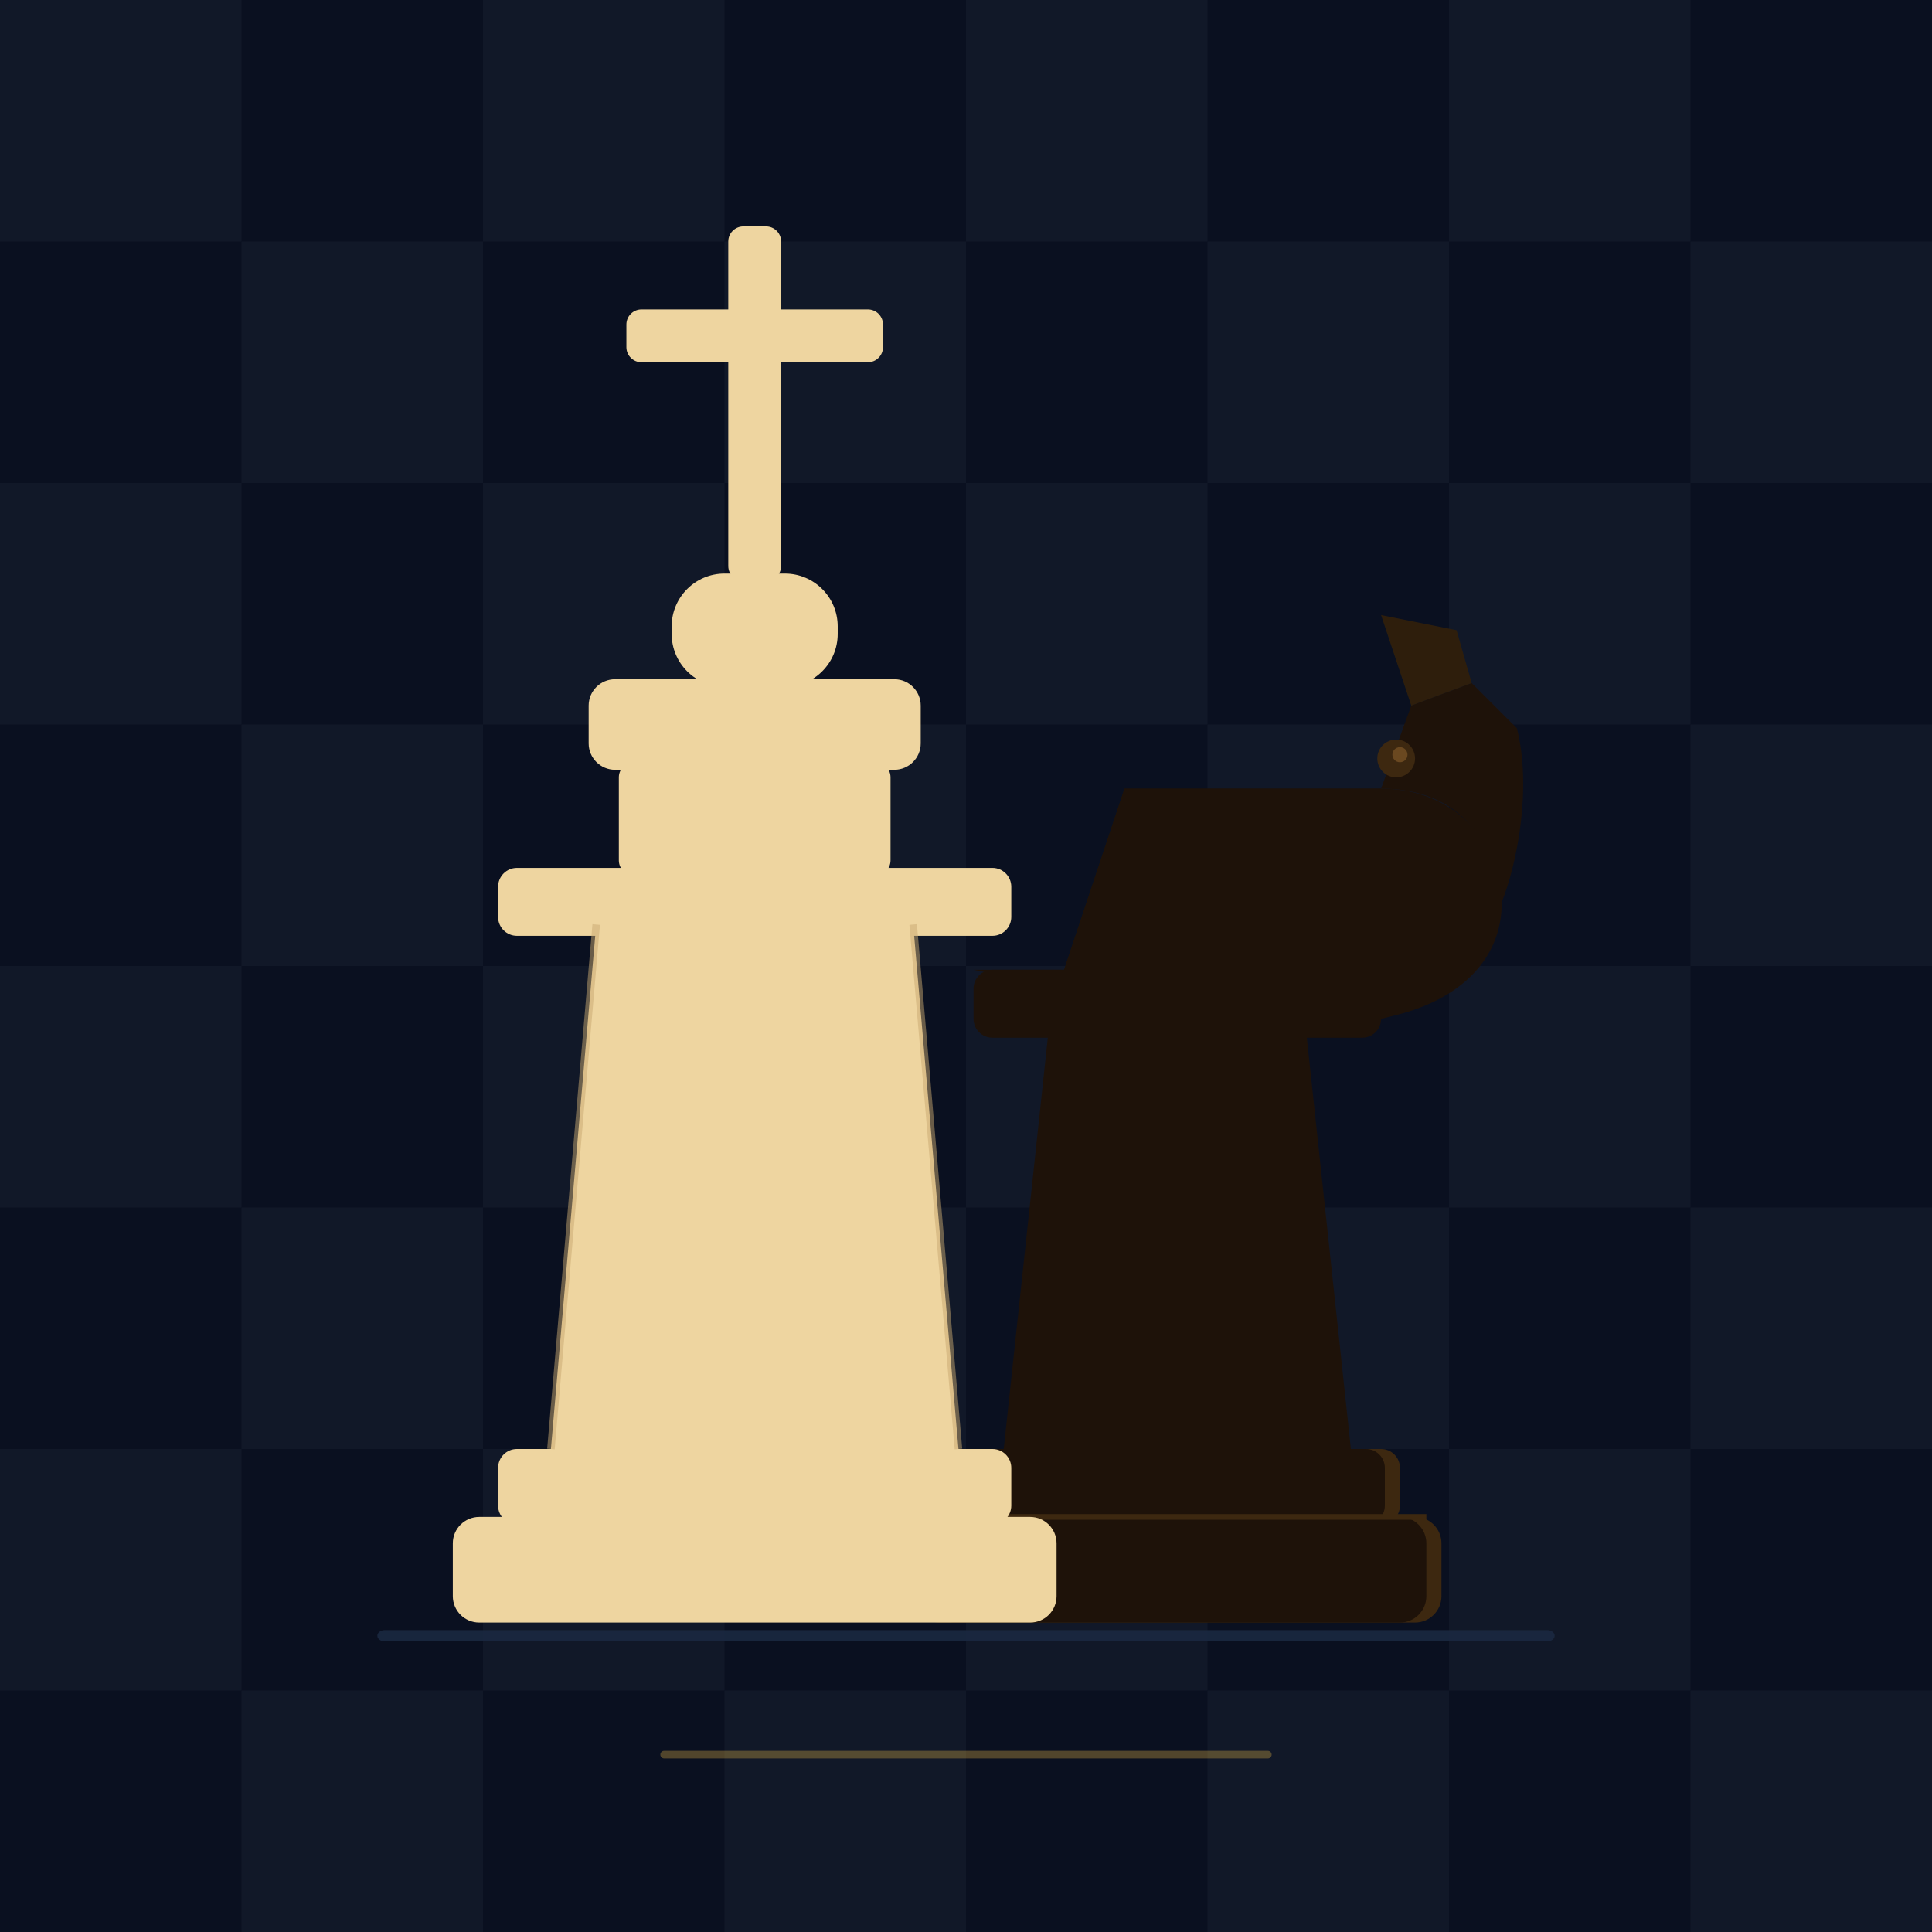
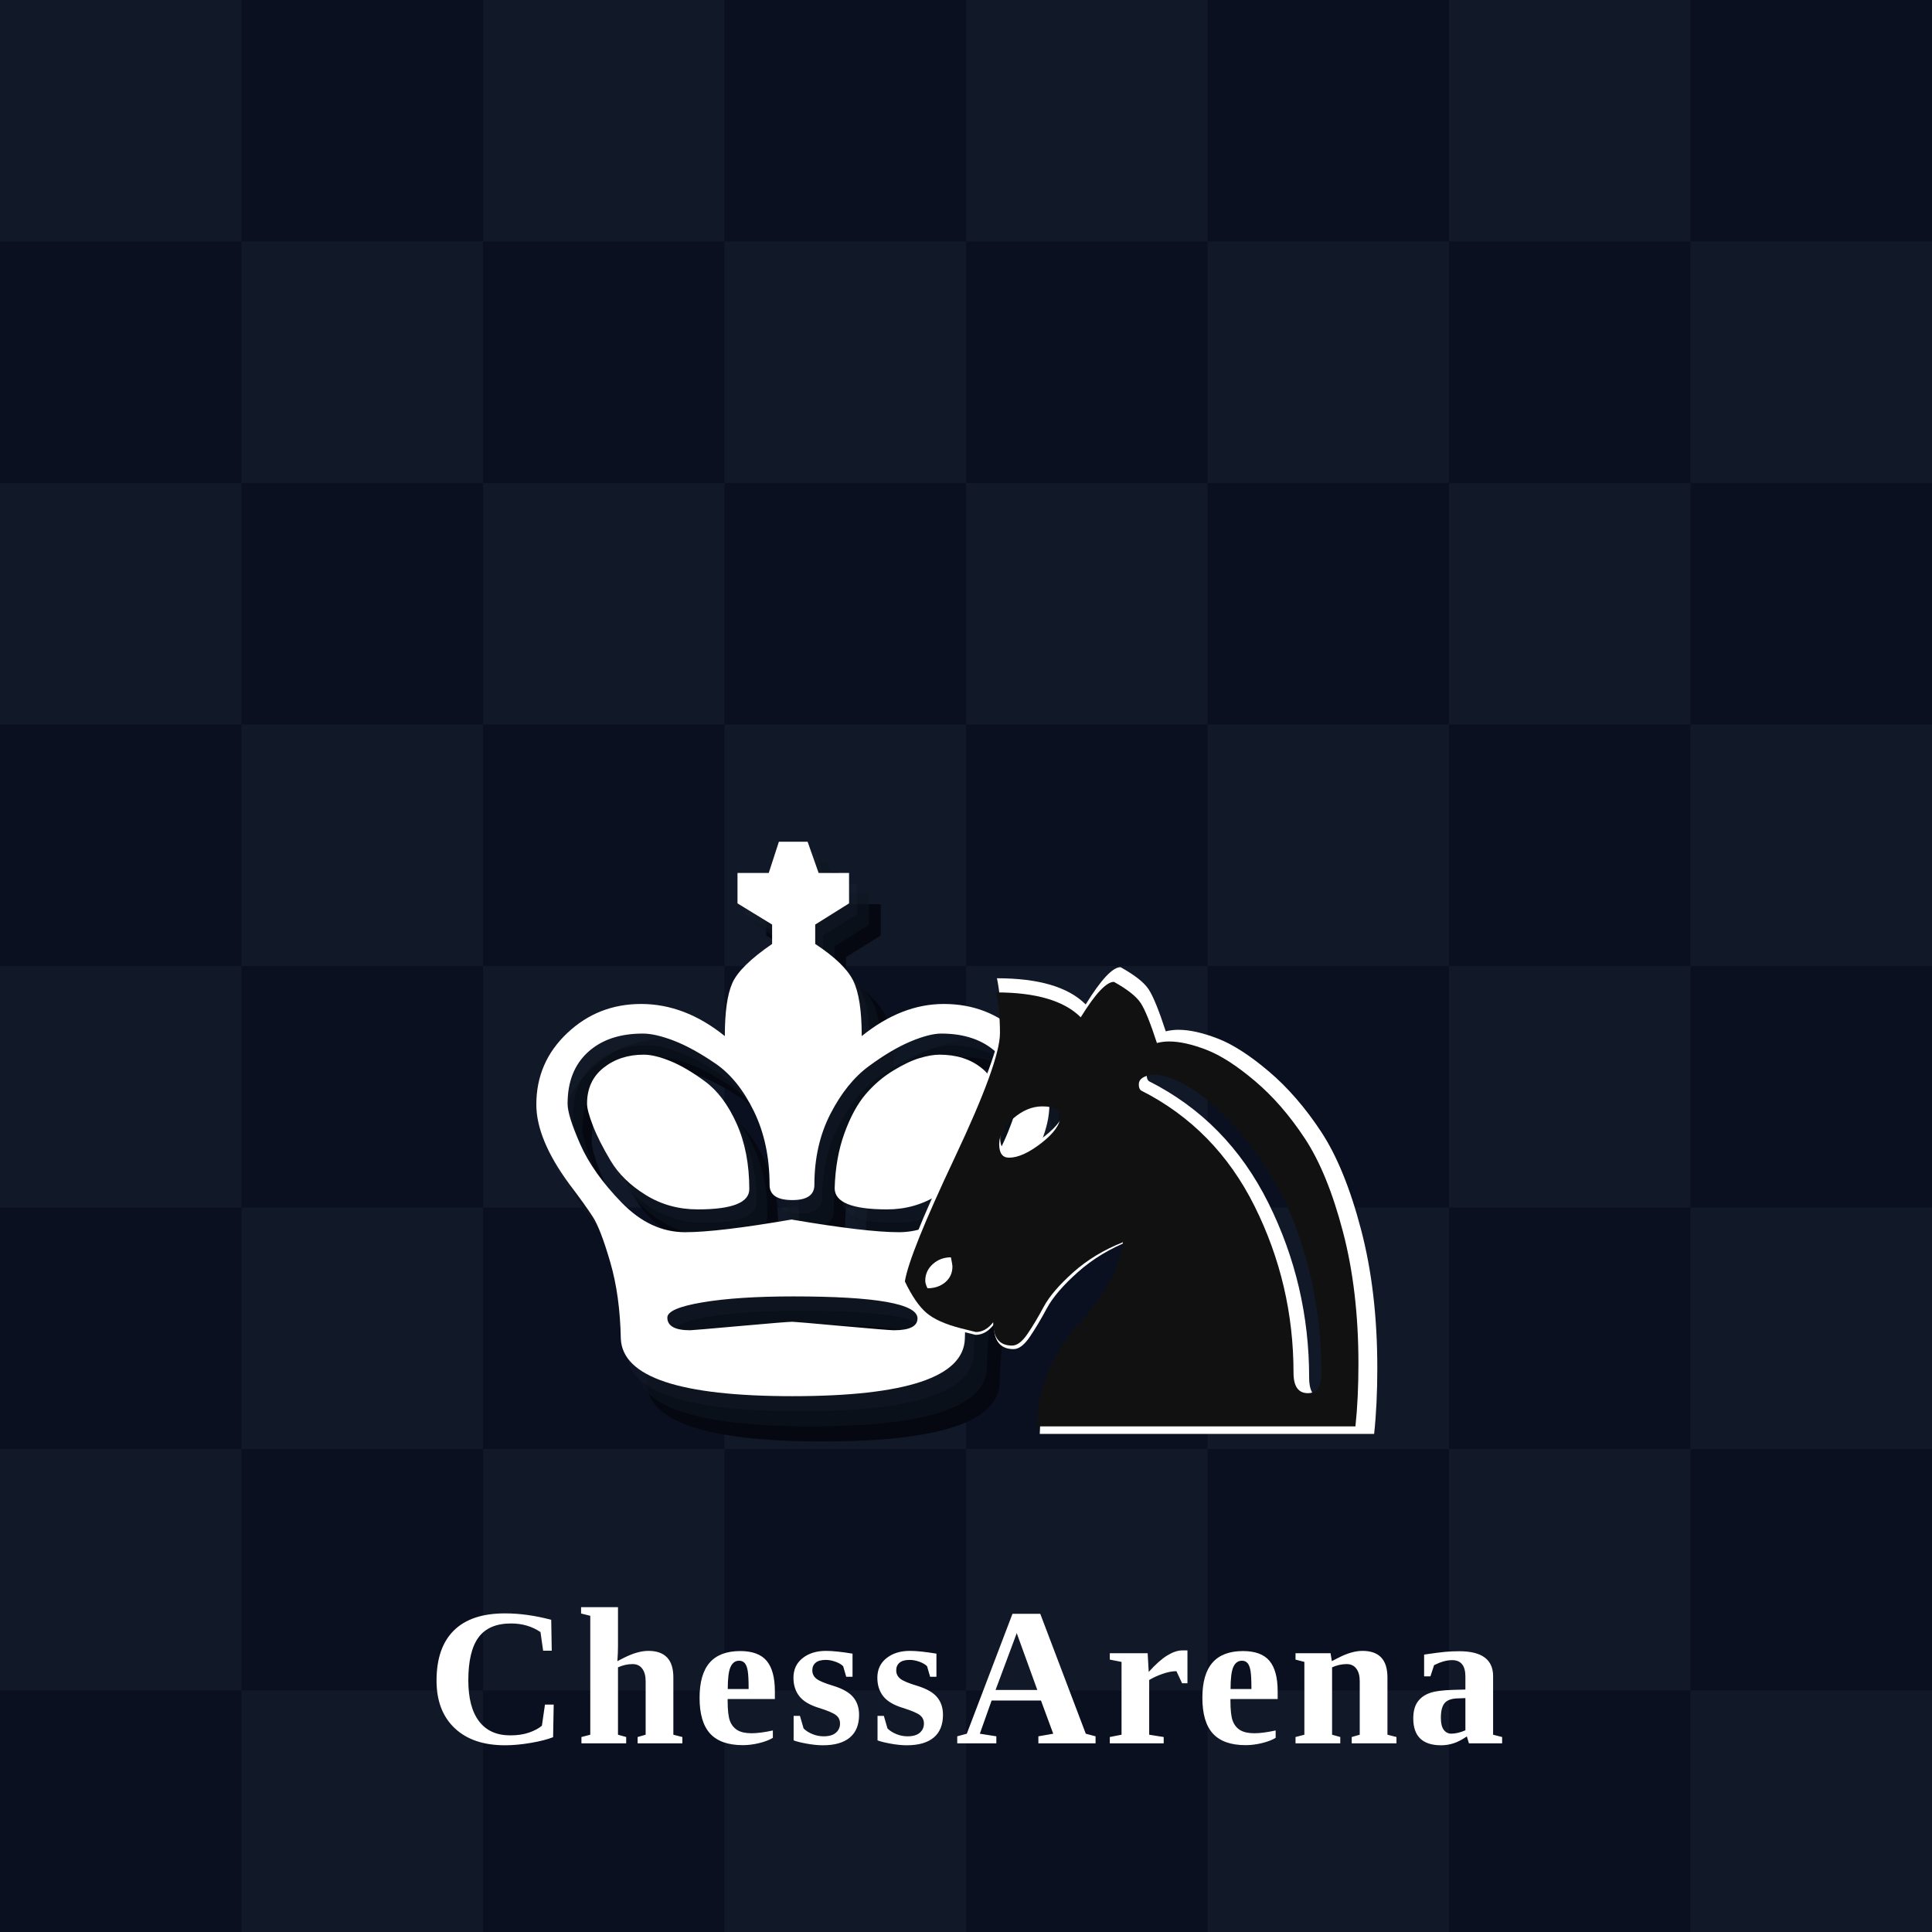
<svg xmlns="http://www.w3.org/2000/svg" width="512" height="512" viewBox="0 0 512 512">
  <rect width="512" height="512" fill="#0A1020" />
  <rect x="0" y="0" width="64" height="64" fill="#111828" />
  <rect x="128" y="0" width="64" height="64" fill="#111828" />
  <rect x="256" y="0" width="64" height="64" fill="#111828" />
  <rect x="384" y="0" width="64" height="64" fill="#111828" />
  <rect x="64" y="64" width="64" height="64" fill="#111828" />
  <rect x="192" y="64" width="64" height="64" fill="#111828" />
  <rect x="320" y="64" width="64" height="64" fill="#111828" />
  <rect x="448" y="64" width="64" height="64" fill="#111828" />
  <rect x="0" y="128" width="64" height="64" fill="#111828" />
  <rect x="128" y="128" width="64" height="64" fill="#111828" />
  <rect x="256" y="128" width="64" height="64" fill="#111828" />
  <rect x="384" y="128" width="64" height="64" fill="#111828" />
  <rect x="64" y="192" width="64" height="64" fill="#111828" />
  <rect x="192" y="192" width="64" height="64" fill="#111828" />
  <rect x="320" y="192" width="64" height="64" fill="#111828" />
  <rect x="448" y="192" width="64" height="64" fill="#111828" />
  <rect x="0" y="256" width="64" height="64" fill="#111828" />
  <rect x="128" y="256" width="64" height="64" fill="#111828" />
  <rect x="256" y="256" width="64" height="64" fill="#111828" />
  <rect x="384" y="256" width="64" height="64" fill="#111828" />
  <rect x="64" y="320" width="64" height="64" fill="#111828" />
  <rect x="192" y="320" width="64" height="64" fill="#111828" />
  <rect x="320" y="320" width="64" height="64" fill="#111828" />
  <rect x="448" y="320" width="64" height="64" fill="#111828" />
  <rect x="0" y="384" width="64" height="64" fill="#111828" />
  <rect x="128" y="384" width="64" height="64" fill="#111828" />
  <rect x="256" y="384" width="64" height="64" fill="#111828" />
  <rect x="384" y="384" width="64" height="64" fill="#111828" />
  <rect x="64" y="448" width="64" height="64" fill="#111828" />
  <rect x="192" y="448" width="64" height="64" fill="#111828" />
  <rect x="320" y="448" width="64" height="64" fill="#111828" />
  <rect x="448" y="448" width="64" height="64" fill="#111828" />
-   <g transform="translate(312,430)">
-     <rect x="-70" y="-28" width="140" height="28" rx="7" fill="#3D2810" />
-     <rect x="-59" y="-46" width="118" height="20" rx="5" fill="#3D2810" />
-     <rect x="-66" y="-28" width="132" height="28" rx="7" fill="#1E1209" />
-     <rect x="-55" y="-46" width="110" height="20" rx="5" fill="#1E1209" />
-     <path d="M -46,-46 L 46,-46 L 34,-158 L -34,-158 Z" fill="#1E1209" />
-     <rect x="-54" y="-173" width="108" height="18" rx="5" fill="#1E1209" />
-     <path d="M -30,-173 L 38,-173 L 54,-221 L -14,-221 Z" fill="#1E1209" />
-     <path d="       M -14,-221       L  54,-221       C  74,-221  86,-206  86,-191       C  86,-175  74,-165  58,-161       L  34,-155       L -54,-173       L -30,-173       Z" fill="#1E1209" />
-     <path d="       M  54,-221       L  62,-243       L  78,-249       L  90,-237       C  94,-221  90,-201  86,-191       C  84,-208  74,-221  54,-221       Z" fill="#1E1209" />
-     <path d="M 62,-243 L 54,-267 L 74,-263 L 78,-249 Z" fill="#2E1E0C" />
-     <circle cx="58" cy="-229" r="5" fill="#3D2810" />
-     <circle cx="59" cy="-230" r="2" fill="#6A4820" />
-     <path d="M -66,-28 L 66,-28" stroke="#3D2810" stroke-width="1.5" fill="none" />
-   </g>
-   <g transform="translate(200,430)" fill="#EED5A0">
-     <rect x="-80" y="-28" width="160" height="28" rx="7" />
-     <rect x="-68" y="-46" width="136" height="20" rx="5" />
-     <path d="M -54,-46 L 54,-46 L 42,-185 L -42,-185 Z" />
-     <rect x="-68" y="-200" width="136" height="18" rx="5" />
-     <rect x="-36" y="-228" width="72" height="30" rx="4" />
-     <rect x="-44" y="-250" width="88" height="24" rx="7" />
-     <rect x="-22" y="-278" width="44" height="30" rx="14" />
-     <rect x="-7" y="-370" width="14" height="94" rx="4" />
-     <rect x="-34" y="-348" width="68" height="14" rx="4" />
-     <path d="M -54,-46 L -42,-185" stroke="#C8A870" stroke-width="2" fill="none" opacity="0.5" />
-     <path d="M  54,-46 L  42,-185" stroke="#C8A870" stroke-width="2" fill="none" opacity="0.5" />
-   </g>
-   <rect x="100" y="432" width="312" height="3" rx="2" fill="#1A2840" opacity="0.9" />
-   <rect x="175" y="464" width="162" height="2" rx="1" fill="#D4A843" opacity="0.35" />
+   <text x="218" y="382" text-anchor="middle" font-family="serif" font-size="230" fill="#050810">♚</text>
+   <text x="215" y="378" text-anchor="middle" font-family="serif" font-size="228" fill="#0D1520" opacity="0.6">♚</text>
+   <text x="212" y="374" text-anchor="middle" font-family="serif" font-size="226" fill="#1A2030" opacity="0.3">♚</text>
+   <text x="210" y="370" text-anchor="middle" font-family="serif" font-size="224" fill="white">♚</text>
+   <text x="302" y="380" text-anchor="middle" font-family="serif" font-size="210" fill="white">♞</text>
+   <text x="300" y="378" text-anchor="middle" font-family="serif" font-size="200" fill="#111111">♞</text>
+   <text x="256" y="462" text-anchor="middle" font-family="Georgia, 'Times New Roman', serif" font-size="52" font-weight="bold" letter-spacing="2" fill="white">ChessArena</text>
</svg>
